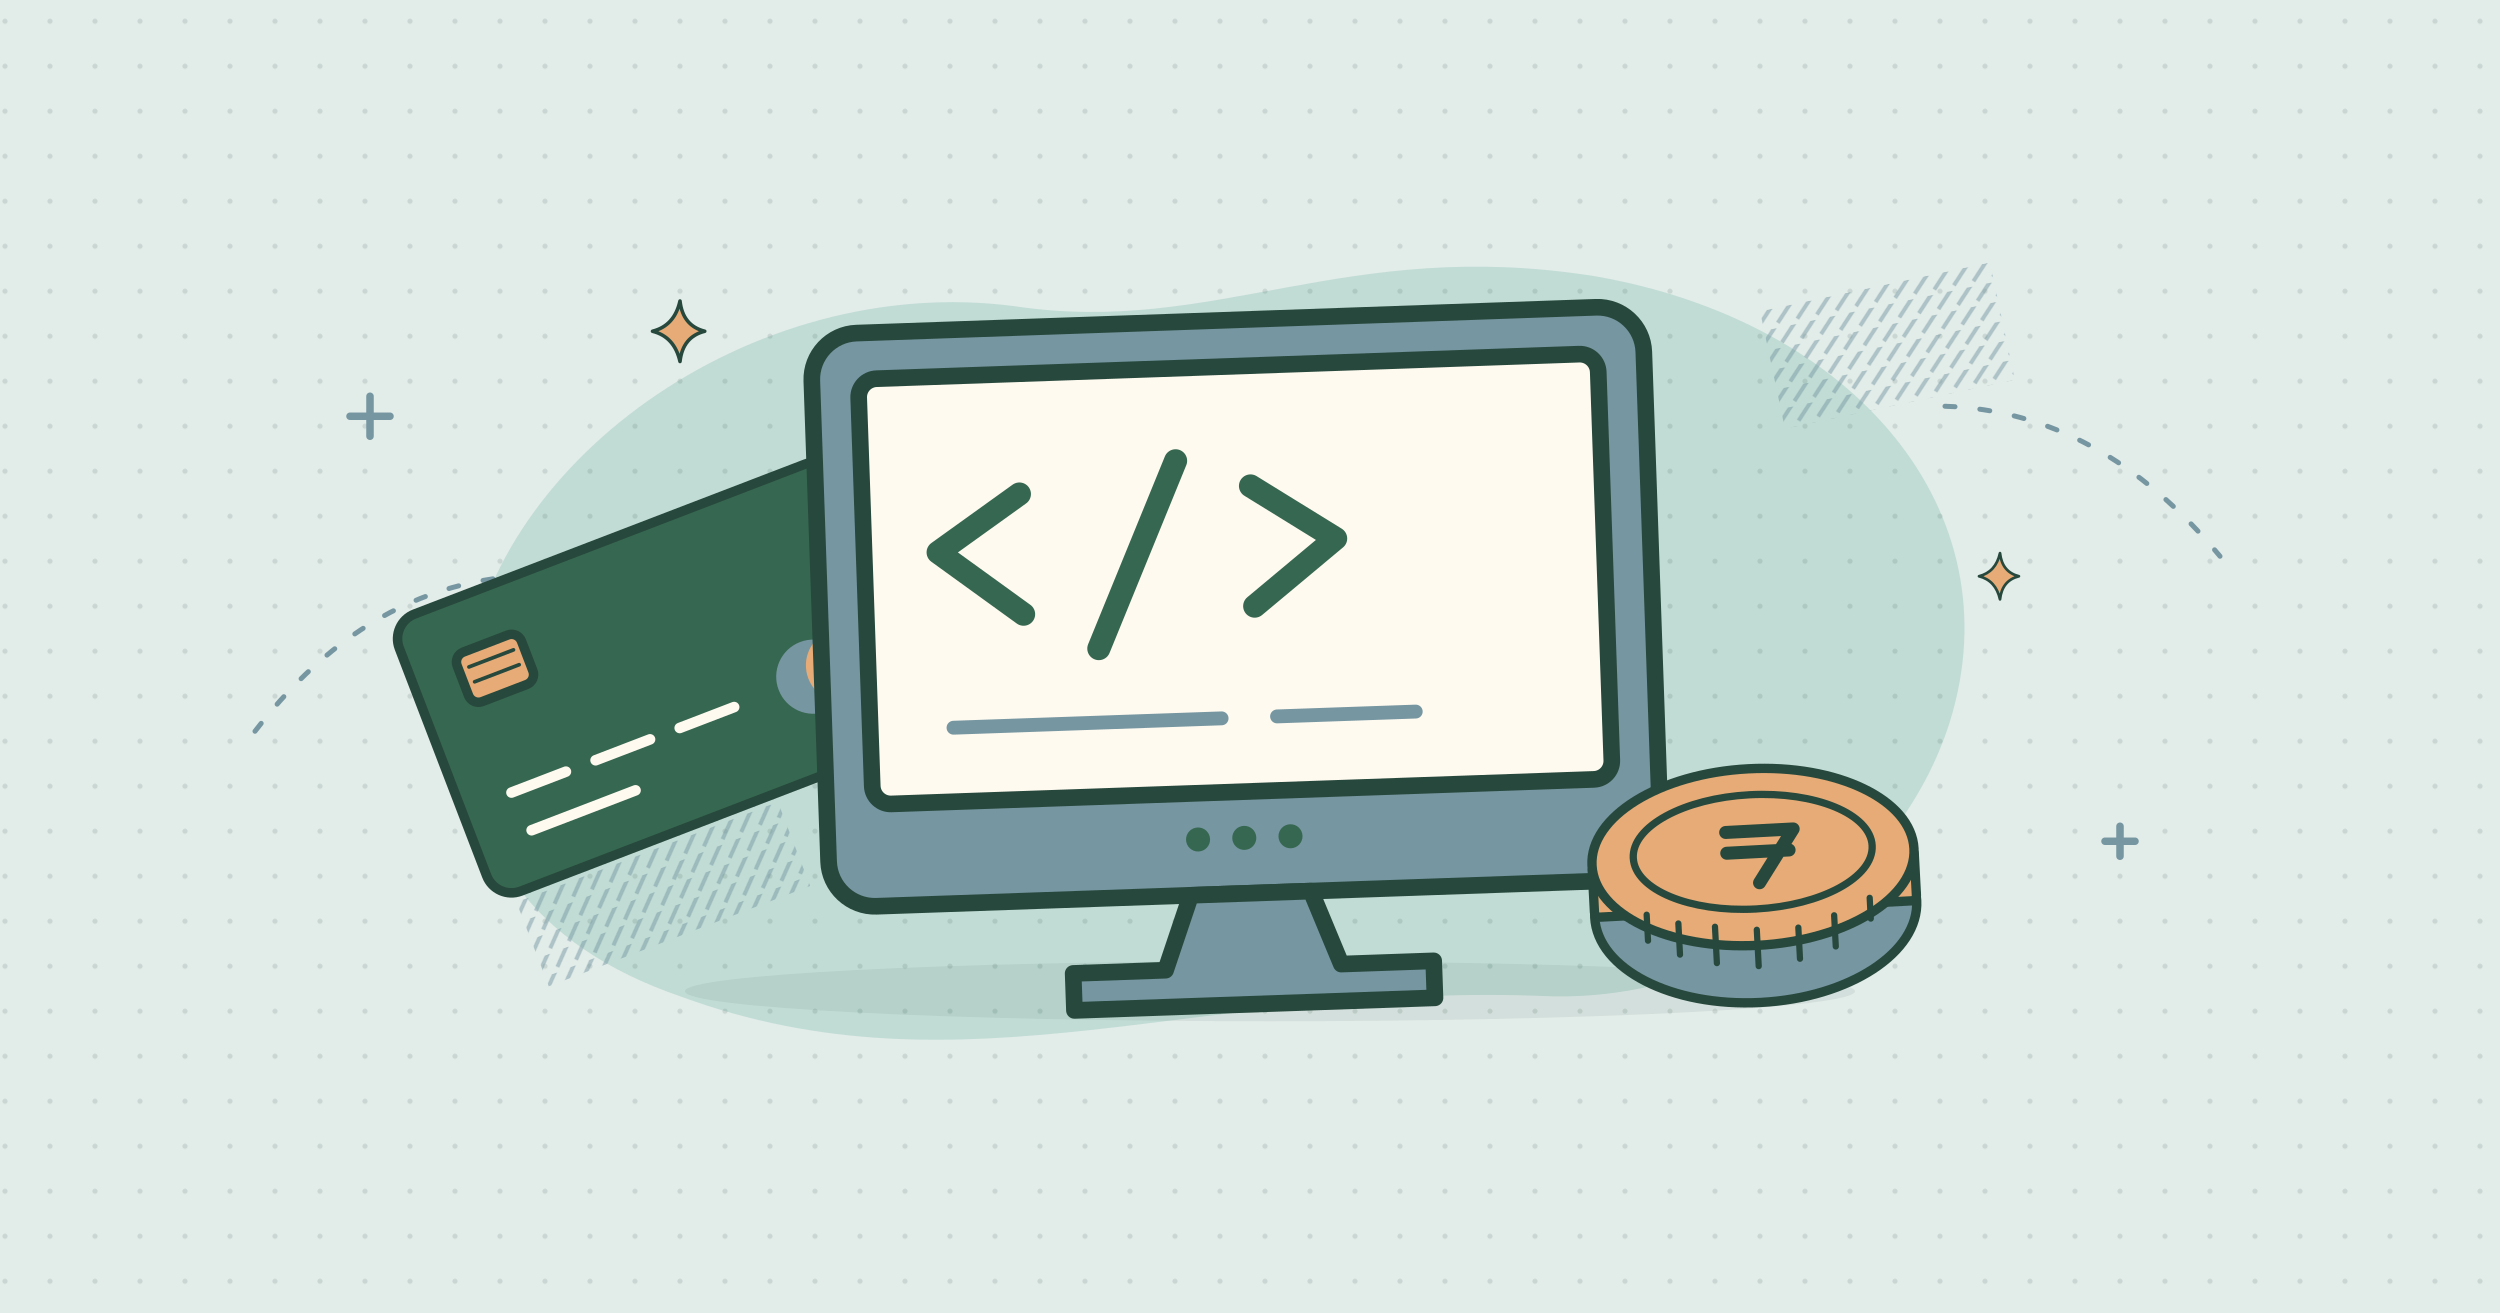
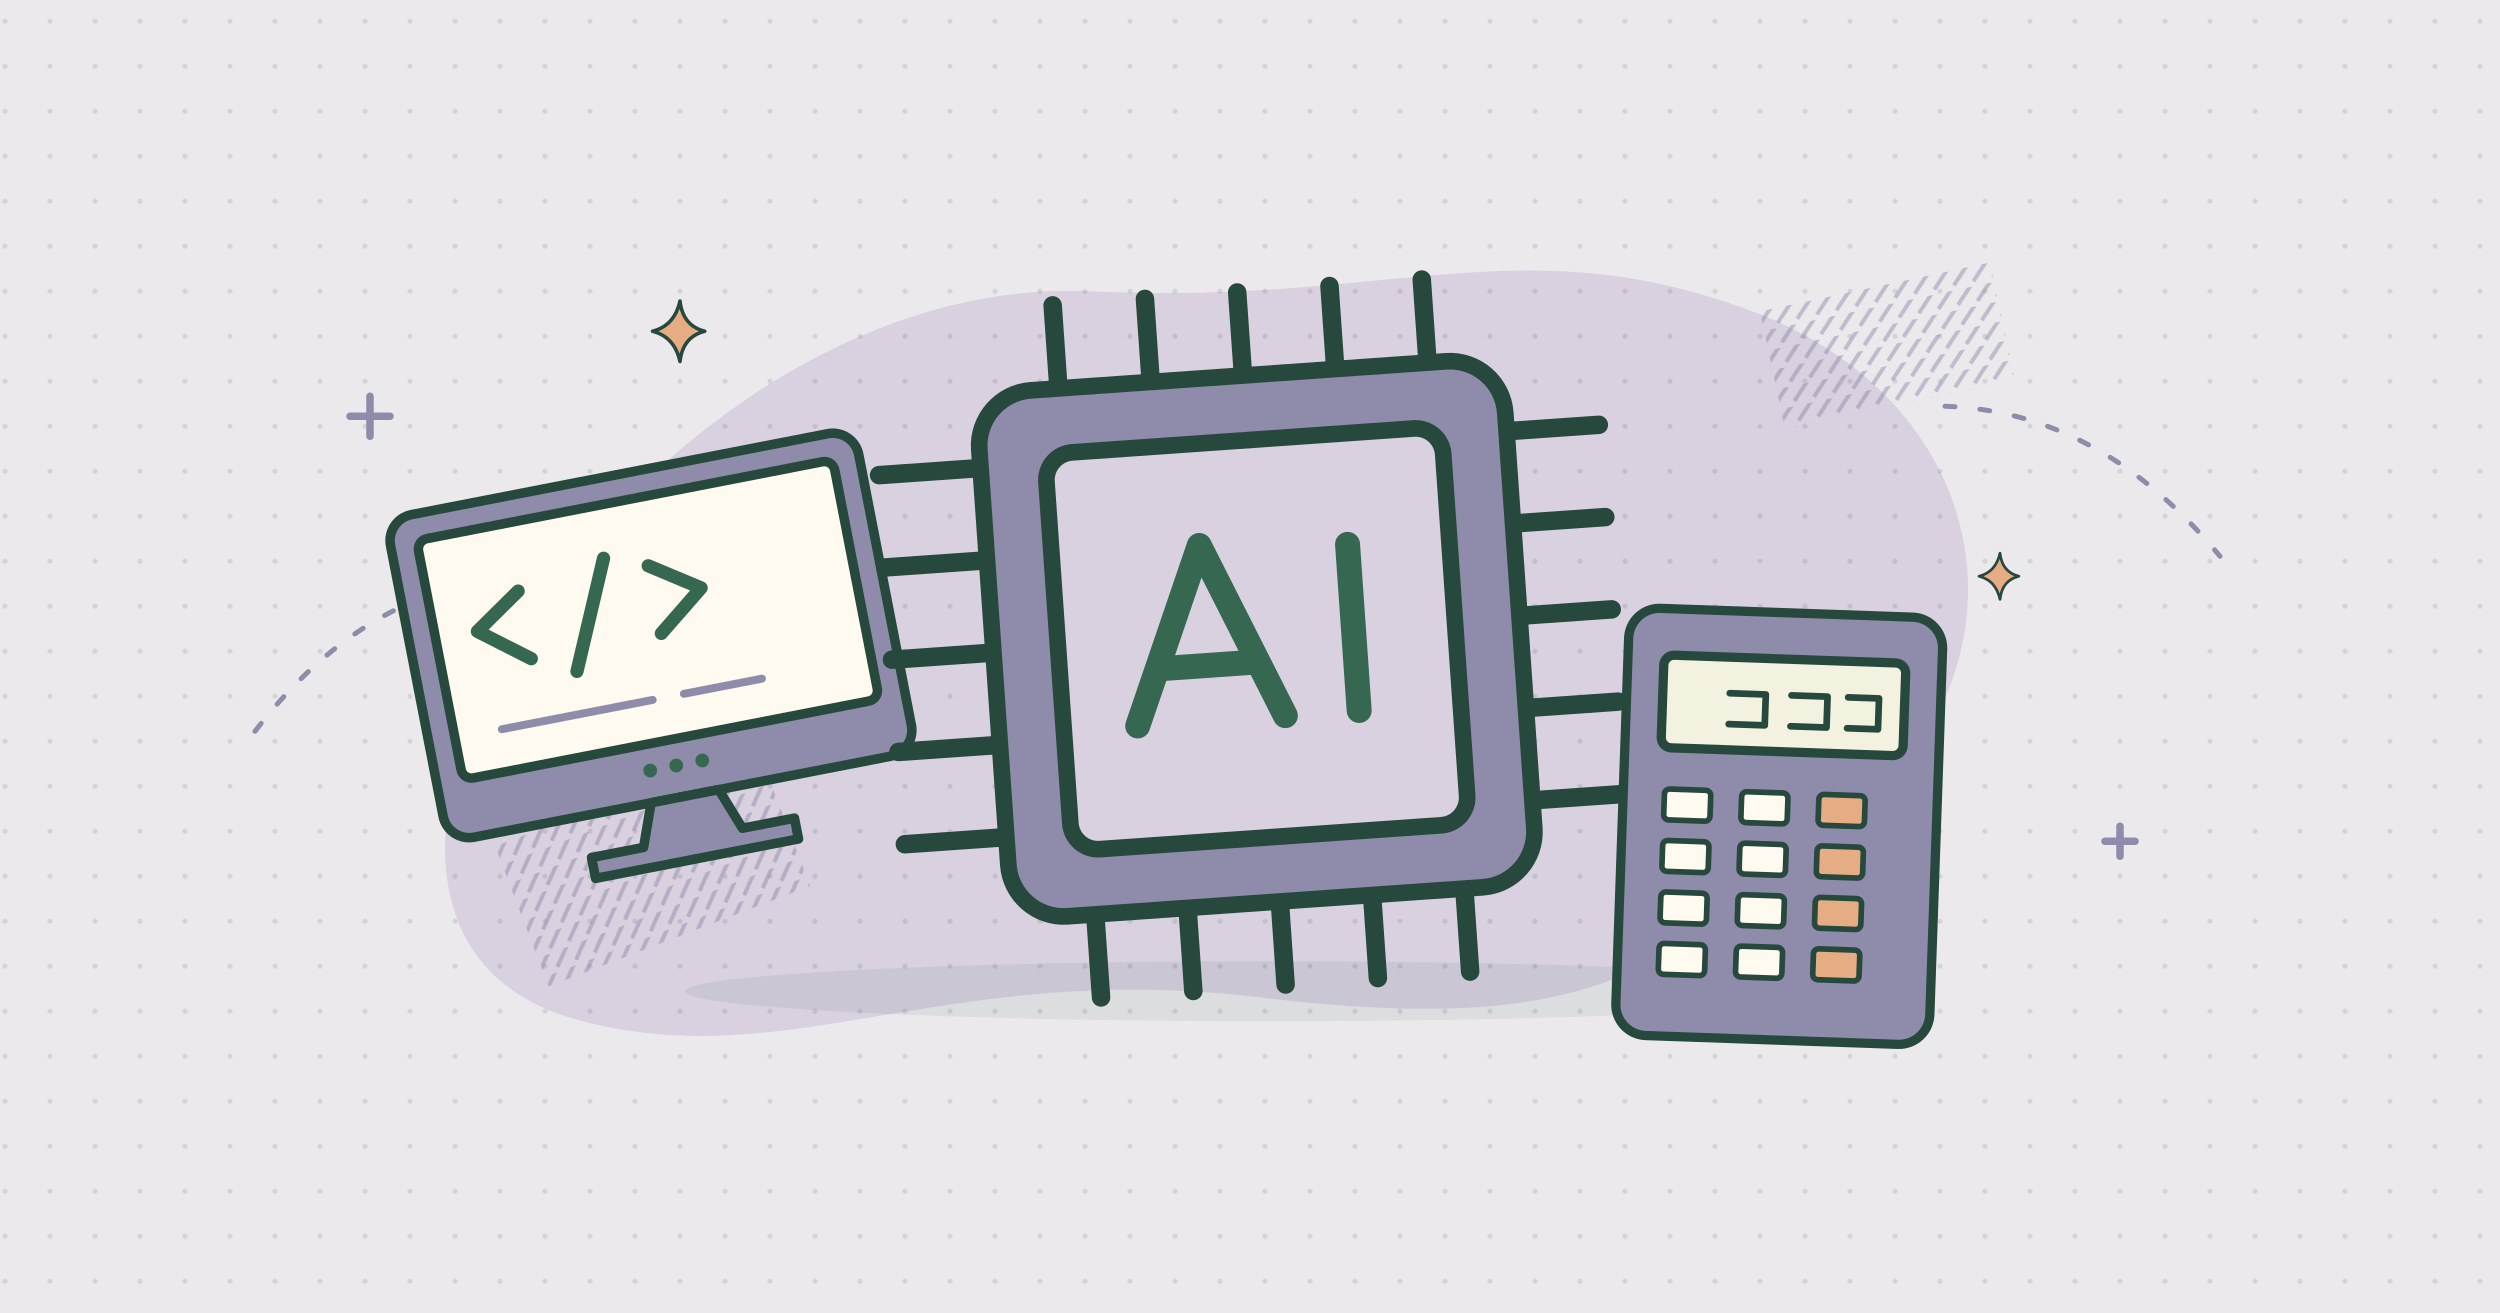
<svg xmlns="http://www.w3.org/2000/svg" width="1200" height="630" viewBox="0 -21.25 500 262.5" role="img" aria-labelledby="title">
  <defs>
    <pattern id="dots" width="9" height="9" patternUnits="userSpaceOnUse">
      <circle cx="1" cy="1" r=".52" fill="#27483c" opacity=".13" />
    </pattern>
    <pattern id="hatch" width="4" height="4" patternUnits="userSpaceOnUse">
-       <path d="M-1 3l4-4m0 4 4-4" fill="none" stroke="#7696a1" stroke-width=".8" opacity=".48" />
+       <path d="M-1 3l4-4m0 4 4-4" fill="none" stroke="#8e8caa" stroke-width=".8" opacity=".48" />
    </pattern>
  </defs>
  <g stroke-linecap="round" stroke-linejoin="round">
-     <rect x="0" y="-25" width="500" height="270" rx="0" fill="#e2ece9" stroke="none" stroke-width="1.8" />
-     <path d="M93 116c4-44 57-83 110-76 40 6 66-14 116-6 52 9 84 47 71 89-10 32-44 56-80 55-70-3-117 21-174 0-29-10-45-30-43-62Z" fill="#c1dcd5" stroke="none" stroke-width="1.8" />
+     <rect x="0" y="-25" width="500" height="270" rx="0" fill="#ece9ed" stroke="none" stroke-width="1.8" />
+     <path d="M89 148C90 105 151 34 218 37c61 3 87-14 135 5 48 20 54 73 15 102-35 27-46 43-118 34-63-7-94 17-137 4-15-5-24-16-24-34Z" fill="#d9d0e0" stroke="none" stroke-width="1.8" />
    <rect x="0" y="-25" width="500" height="270" rx="0" fill="url(#dots)" stroke="none" stroke-width="1.8" />
-     <path d="M51 125q26 -34 64 -31m274 -34q31 1 55 30" fill="none" stroke="#7696a1" stroke-width="1" stroke-dasharray="2 5" />
+     <path d="M51 125q26 -34 64 -31m274 -34q31 1 55 30" fill="none" stroke="#8e8caa" stroke-width="1" stroke-dasharray="2 5" />
    <g transform="translate(99 148) rotate(-21)">
      <rect x="0" y="0" width="56" height="30" rx="0" fill="url(#hatch)" stroke="none" stroke-width="1.8" />
    </g>
    <g transform="translate(352 41) rotate(-12)">
      <rect x="0" y="0" width="47" height="24" rx="0" fill="url(#hatch)" stroke="none" stroke-width="1.8" />
    </g>
-     <path d="M70 62h8m-4-4v8m347 81h6m-3-3v6" fill="none" stroke="#7696a1" stroke-width="1.5" />
+     <path d="M70 62h8m-4-4v8m347 81h6m-3-3v6" fill="none" stroke="#8e8caa" stroke-width="1.5" />
    <g transform="translate(136 45) scale(0.55)">
-       <path d="M0 -11Q1 -2 9 0Q1 2 0 11Q-2 2 -10 0Q-2 -2 0 -11Z" fill="#e6ab76" stroke="#27483c" stroke-width="1.3" />
+       <path d="M0 -11Q1 -2 9 0Q1 2 0 11Q-2 2 -10 0Q-2 -2 0 -11Z" fill="#e6ac83" stroke="#27483c" stroke-width="1.3" />
    </g>
    <g transform="translate(400 94) scale(0.42)">
-       <path d="M0 -11Q1 -2 9 0Q1 2 0 11Q-2 2 -10 0Q-2 -2 0 -11Z" fill="#e6ab76" stroke="#27483c" stroke-width="1.3" />
+       <path d="M0 -11Q1 -2 9 0Q1 2 0 11Q-2 2 -10 0Q-2 -2 0 -11Z" fill="#e6ac83" stroke="#27483c" stroke-width="1.3" />
    </g>
    <ellipse cx="254" cy="177" rx="117" ry="6" fill="#27483c" opacity=".08" />
-     <g transform="translate(80 60) scale(1.06) rotate(-14 50 50)">
-       <g transform="rotate(-7 50 52)">
-         <rect x="5" y="23" width="89" height="56" rx="5" fill="#366750" stroke="#27483c" stroke-width="1.8" />
-         <rect x="14" y="33" width="13" height="10" rx="2" fill="#e6ab76" stroke="#27483c" stroke-width="1.8" />
-         <path d="M16 36h9m-9 3h9" fill="none" stroke="#27483c" stroke-width="0.7" />
-         <path d="M15 61h11m6 0h11m6 0h11m-44 8h21" fill="none" stroke="#fffaf0" stroke-width="2" />
-         <ellipse cx="76" cy="61" rx="7" ry="7" fill="#7696a1" stroke="none" stroke-width="1.8" />
-         <ellipse cx="82" cy="61" rx="7" ry="7" fill="#e6ab76" stroke="none" stroke-width="1.8" />
-       </g>
-     </g>
-     <g transform="translate(155 15) scale(1.85) rotate(-2 50 50)">
-       <rect x="5" y="15" width="90" height="62" rx="5" fill="#7696a1" stroke="#27483c" stroke-width="1.8" />
+     <g transform="translate(78 57) scale(1.06) rotate(-11 50 50)">
+       <rect x="5" y="15" width="90" height="62" rx="5" fill="#8e8caa" stroke="#27483c" stroke-width="1.8" />
      <rect x="10" y="20" width="80" height="46" rx="2" fill="#fffaf0" stroke="#27483c" stroke-width="1.8" />
-       <path d="M44 77h13l3 8h10v4H31v-4h10Z" fill="#7696a1" stroke="#27483c" stroke-width="1.8" />
+       <path d="M44 77h13l3 8h10v4H31v-4h10Z" fill="#8e8caa" stroke="#27483c" stroke-width="1.8" />
      <ellipse cx="45" cy="71" rx="1.3" ry="1.3" fill="#366750" stroke="none" stroke-width="1.8" />
      <ellipse cx="50" cy="71" rx="1.3" ry="1.3" fill="#366750" stroke="none" stroke-width="1.8" />
      <ellipse cx="55" cy="71" rx="1.3" ry="1.3" fill="#366750" stroke="none" stroke-width="1.8" />
      <path d="M27 33l-9 6 9 7m17-16-9 20m17-17 9 6-9 7" fill="none" stroke="#366750" stroke-width="2.5" />
-       <path d="M19 58h29m6 0h15" fill="none" stroke="#7696a1" stroke-width="1.5" />
+       <path d="M19 58h29m6 0h15" fill="none" stroke="#8e8caa" stroke-width="1.5" />
    </g>
-     <g transform="translate(301 96) scale(1.04) rotate(9 50 50)">
-       <g transform="rotate(-12 50 52)">
-         <ellipse cx="48" cy="62" rx="31" ry="18" fill="#7696a1" stroke="#27483c" stroke-width="1.8" />
-         <rect x="17" y="52" width="62" height="10" rx="1" fill="#e6ab76" stroke="#27483c" stroke-width="1.8" />
-         <ellipse cx="48" cy="52" rx="31" ry="17" fill="#e6ab76" stroke="#27483c" stroke-width="1.8" />
-         <ellipse cx="48" cy="51" rx="23" ry="11" fill="none" stroke="#27483c" stroke-width="1.4" />
-         <path d="M27 62v5m6 -3v6m7 -5v7m8 -6v7m8 -7v6m7 -8v6m7 -9v4" fill="none" stroke="#27483c" stroke-width="1.2" />
-         <path d="M43 47h13l-7 10m-6 -6h12" fill="none" stroke="#27483c" stroke-width="2.5" />
+     <g transform="translate(158 15) scale(1.85) rotate(-4 50 50)">
+       <path d="M31 12v11m0 53v11M11 29h12m55 0h11" fill="none" stroke="#27483c" stroke-width="2" />
+       <path d="M41 12v11m0 53v11M11 39h12m55 0h11" fill="none" stroke="#27483c" stroke-width="2" />
+       <path d="M51 12v11m0 53v11M11 49h12m55 0h11" fill="none" stroke="#27483c" stroke-width="2" />
+       <path d="M61 12v11m0 53v11M11 59h12m55 0h11" fill="none" stroke="#27483c" stroke-width="2" />
+       <path d="M71 12v11m0 53v11M11 69h12m55 0h11" fill="none" stroke="#27483c" stroke-width="2" />
+       <rect x="22" y="21" width="57" height="57" rx="6" fill="#8e8caa" stroke="#27483c" stroke-width="1.8" />
+       <rect x="29" y="28" width="43" height="43" rx="3" fill="#d9d0e0" stroke="#27483c" stroke-width="1.8" />
+       <path d="M37 58l8-19 8 19m-13-6h10m11-12v18" fill="none" stroke="#366750" stroke-width="2.7" />
+     </g>
+     <g transform="translate(303 93) scale(1.03) rotate(8 50 50)">
+       <g transform="rotate(-6 50 52)">
+         <rect x="21" y="8" width="61" height="83" rx="6" fill="#8e8caa" stroke="#27483c" stroke-width="1.8" />
+         <rect x="28" y="17" width="47" height="18" rx="2" fill="#f3f1df" stroke="#27483c" stroke-width="1.8" />
+         <path d="M41 24h7v6h-7m12-6h7v6h-7m11-6h6v6h-6" fill="none" stroke="#27483c" stroke-width="1.3" />
+         <rect x="29" y="43" width="9" height="6" rx="1" fill="#fffaf0" stroke="#27483c" stroke-width="1.1" />
+         <rect x="44" y="43" width="9" height="6" rx="1" fill="#fffaf0" stroke="#27483c" stroke-width="1.1" />
+         <rect x="59" y="43" width="9" height="6" rx="1" fill="#e6ac83" stroke="#27483c" stroke-width="1.1" />
+         <rect x="29" y="53" width="9" height="6" rx="1" fill="#fffaf0" stroke="#27483c" stroke-width="1.1" />
+         <rect x="44" y="53" width="9" height="6" rx="1" fill="#fffaf0" stroke="#27483c" stroke-width="1.1" />
+         <rect x="59" y="53" width="9" height="6" rx="1" fill="#e6ac83" stroke="#27483c" stroke-width="1.1" />
+         <rect x="29" y="63" width="9" height="6" rx="1" fill="#fffaf0" stroke="#27483c" stroke-width="1.1" />
+         <rect x="44" y="63" width="9" height="6" rx="1" fill="#fffaf0" stroke="#27483c" stroke-width="1.1" />
+         <rect x="59" y="63" width="9" height="6" rx="1" fill="#e6ac83" stroke="#27483c" stroke-width="1.1" />
+         <rect x="29" y="73" width="9" height="6" rx="1" fill="#fffaf0" stroke="#27483c" stroke-width="1.1" />
+         <rect x="44" y="73" width="9" height="6" rx="1" fill="#fffaf0" stroke="#27483c" stroke-width="1.1" />
+         <rect x="59" y="73" width="9" height="6" rx="1" fill="#e6ac83" stroke="#27483c" stroke-width="1.1" />
      </g>
    </g>
  </g>
</svg>
